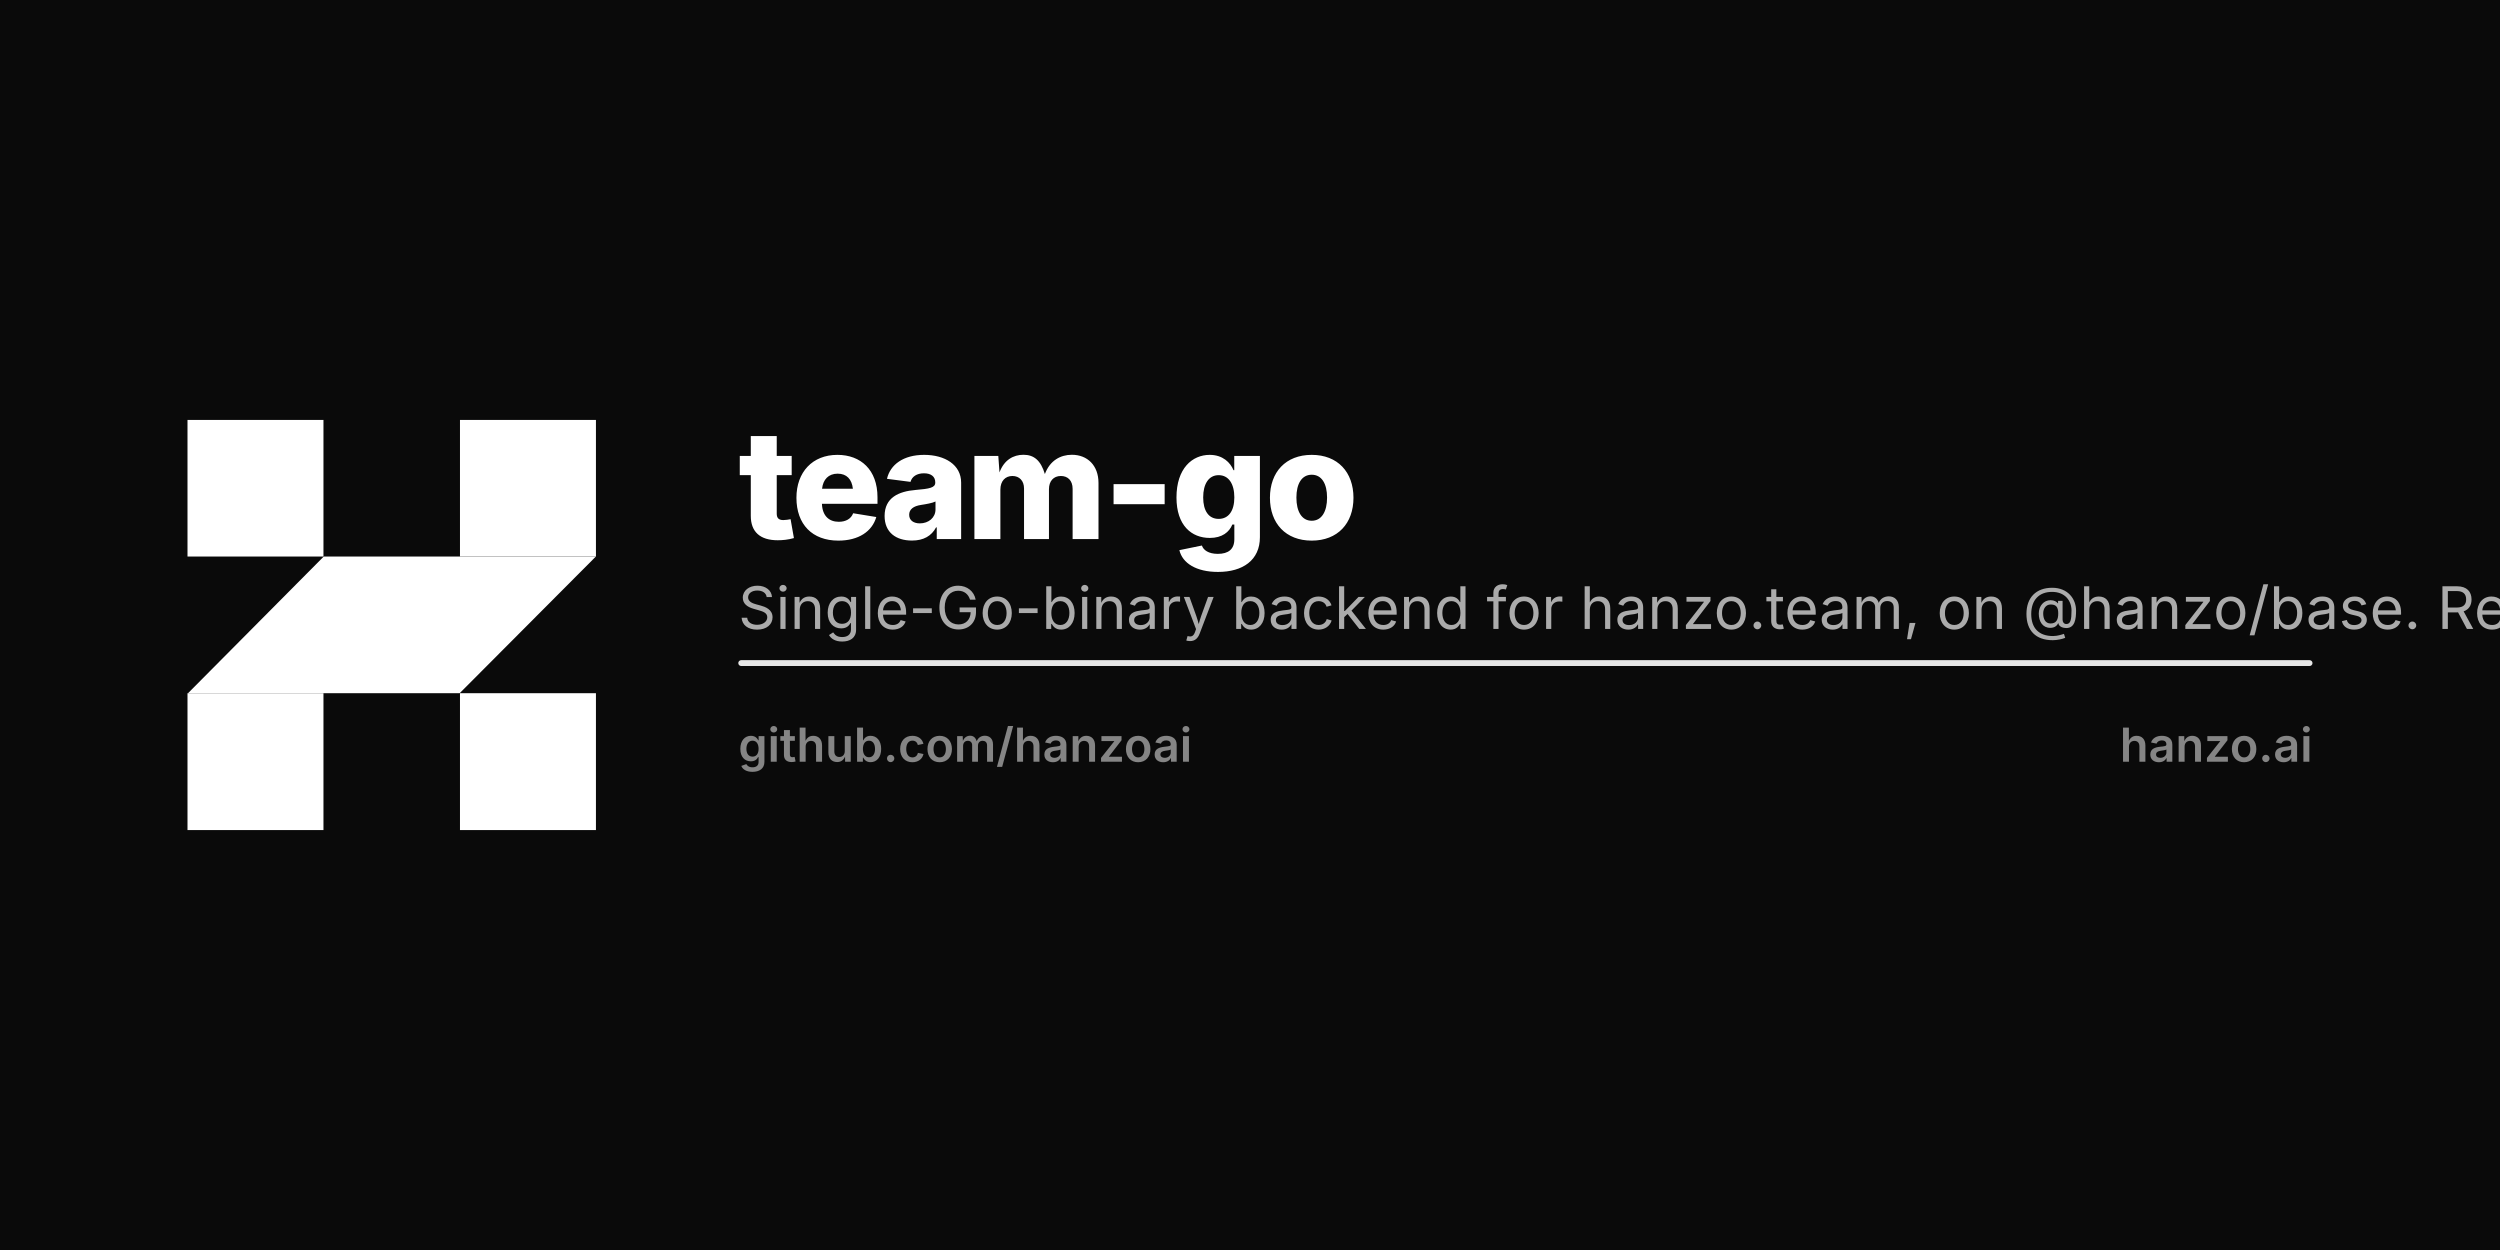
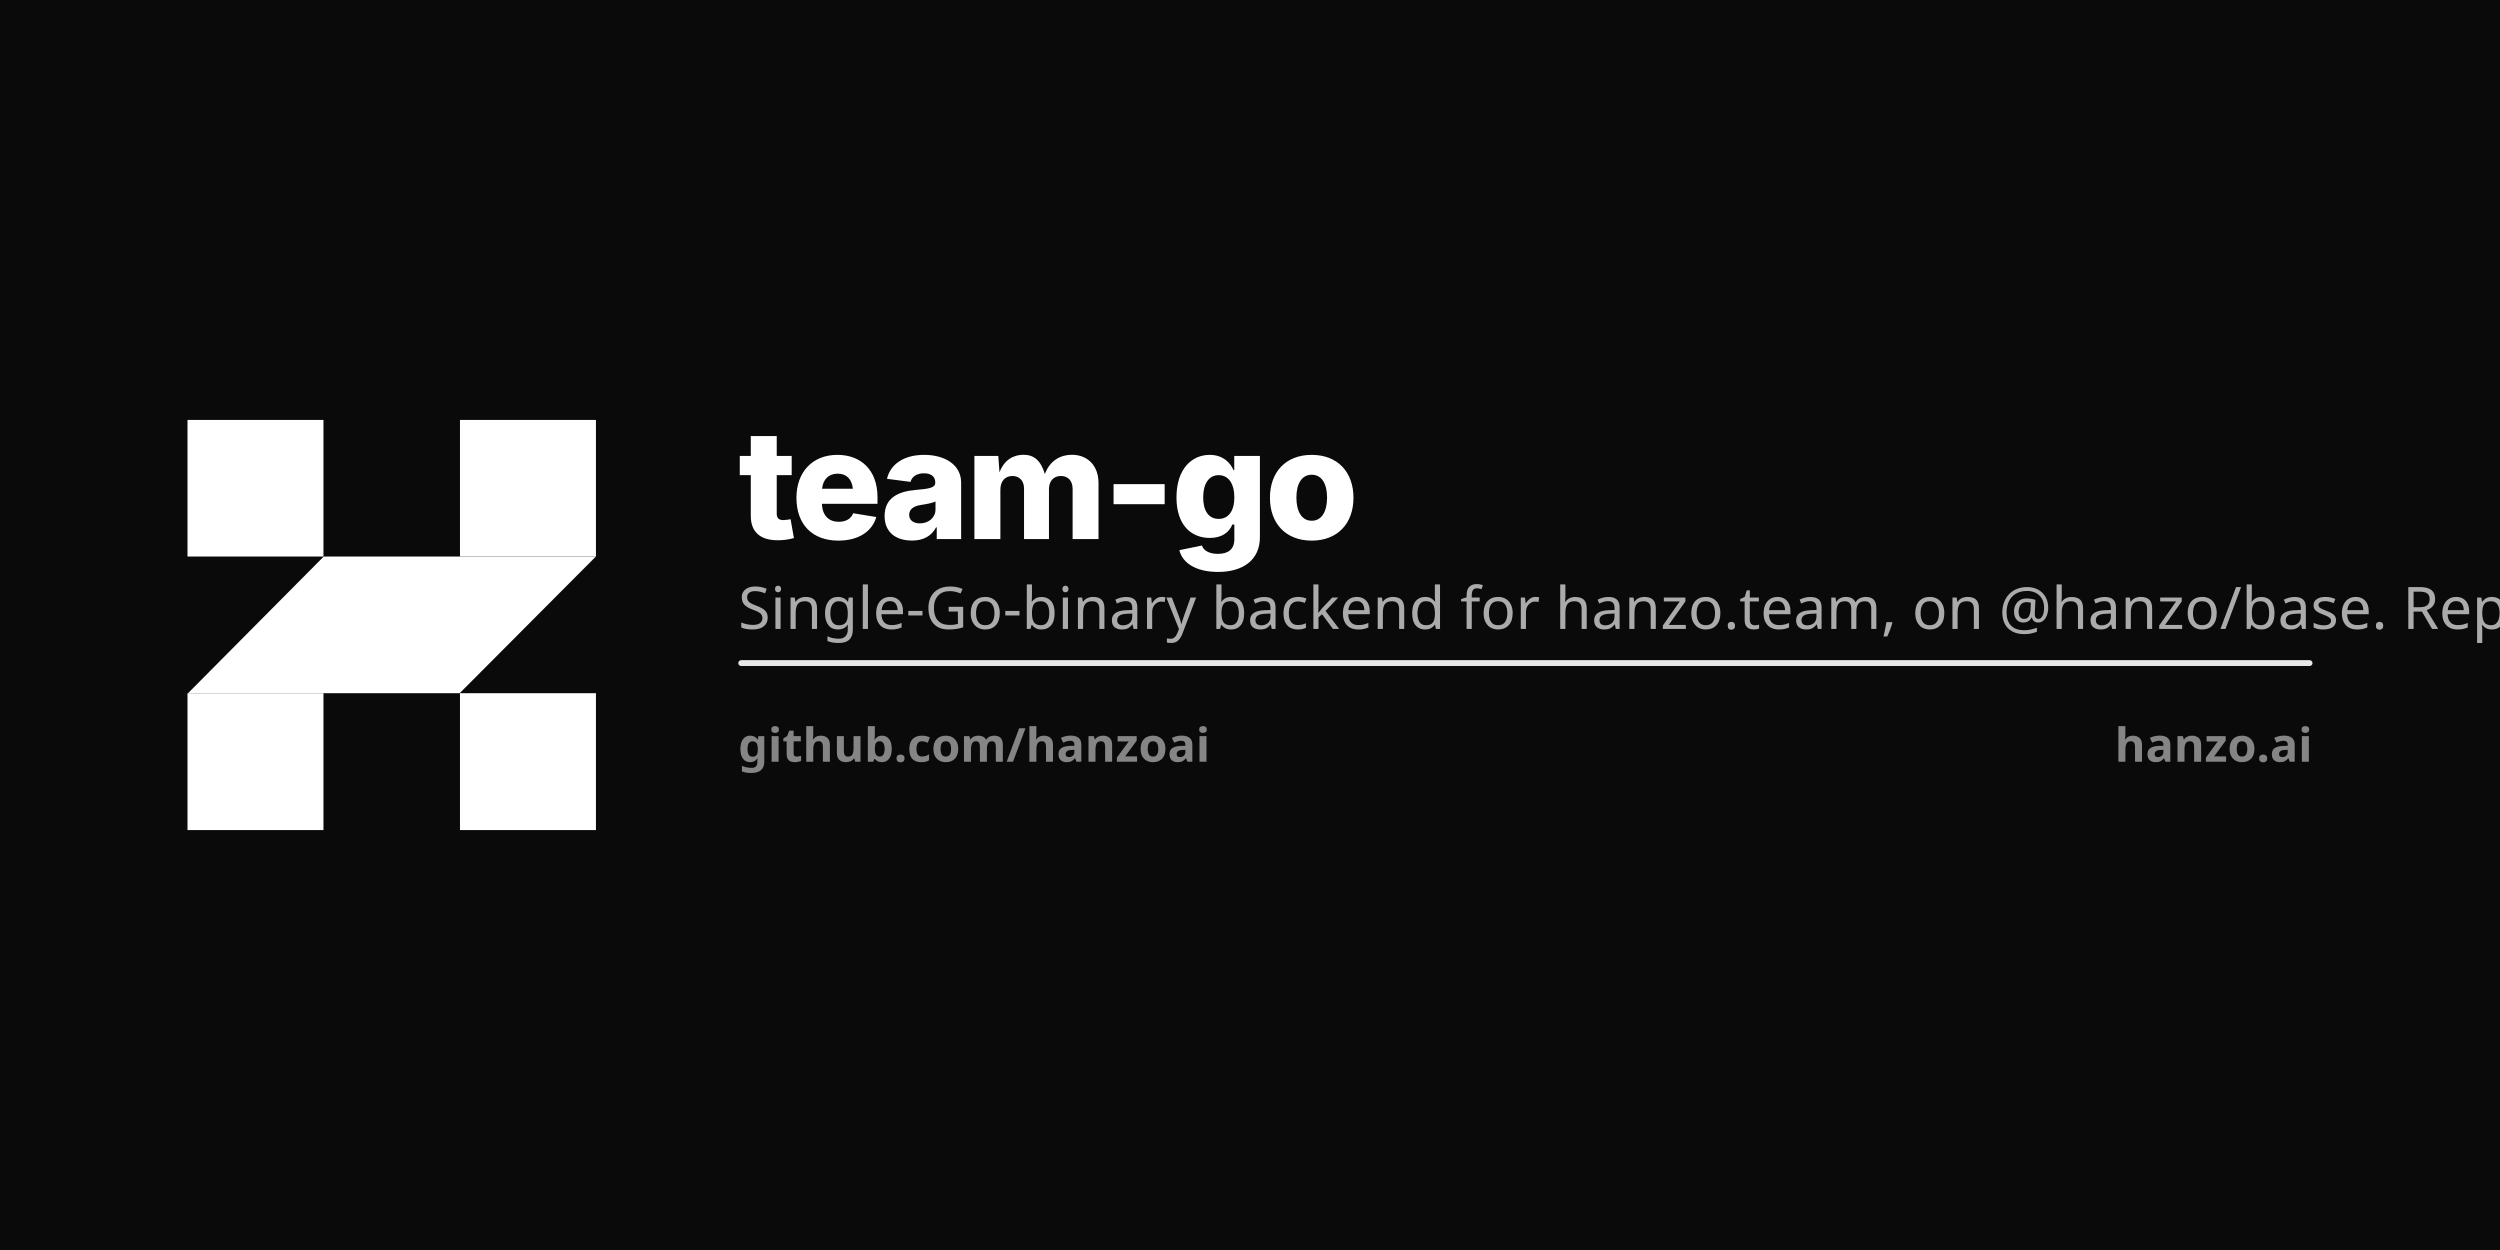
<svg xmlns="http://www.w3.org/2000/svg" width="1280" height="640" viewBox="0 0 1280 640" role="img" aria-label="team-go">
  <rect width="1280" height="640" fill="#0A0A0A" />
  <svg x="96" y="215" width="210" height="210" viewBox="0 0 67 67">
    <path d="M22.21 67V44.637H0V67H22.21Z" fill="#fff" />
    <path d="M66.704 22.318H22.253L0.088 44.637H44.463L66.704 22.318Z" fill="#fff" />
    <path d="M22.21 0H0V22.318H22.21V0Z" fill="#fff" />
    <path d="M66.72 0H44.51V22.318H66.72V0Z" fill="#fff" />
    <path d="M66.72 67V44.637H44.51V67H66.72Z" fill="#fff" />
  </svg>
-   <text x="378" y="276" font-family="Inter,system-ui,-apple-system,sans-serif" font-size="78" font-weight="800" letter-spacing="-2" fill="#ffffff">team-go</text>
-   <text x="378" y="322" font-family="Inter,system-ui,sans-serif" font-size="30" fill="#ffffff" opacity=".66">Single-Go-binary backend for hanzo.team, on @hanzo/base. Replaces 40…</text>
+   <text x="378" y="276" font-family="Zen,system-ui,-apple-system,sans-serif" font-size="78" font-weight="800" letter-spacing="-2" fill="#ffffff">team-go</text>
+   <text x="378" y="322" font-family="Zen,system-ui,sans-serif" font-size="30" fill="#ffffff" opacity=".66">Single-Go-binary backend for hanzo.team, on @hanzo/base. Replaces 40…</text>
  <rect x="378" y="338" width="806" height="3" rx="1.5" fill="#ffffff" opacity=".9" />
-   <text x="378" y="390" font-family="Inter,system-ui,sans-serif" font-size="24" font-weight="600" fill="#ffffff" opacity=".5">github.com/hanzoai</text>
-   <text x="1184" y="390" text-anchor="end" font-family="Inter,system-ui,sans-serif" font-size="24" font-weight="600" fill="#ffffff" opacity=".5">hanzo.ai</text>
+   <text x="378" y="390" font-family="Zen,system-ui,sans-serif" font-size="24" font-weight="600" fill="#ffffff" opacity=".5">github.com/hanzoai</text>
+   <text x="1184" y="390" text-anchor="end" font-family="Zen,system-ui,sans-serif" font-size="24" font-weight="600" fill="#ffffff" opacity=".5">hanzo.ai</text>
</svg>
